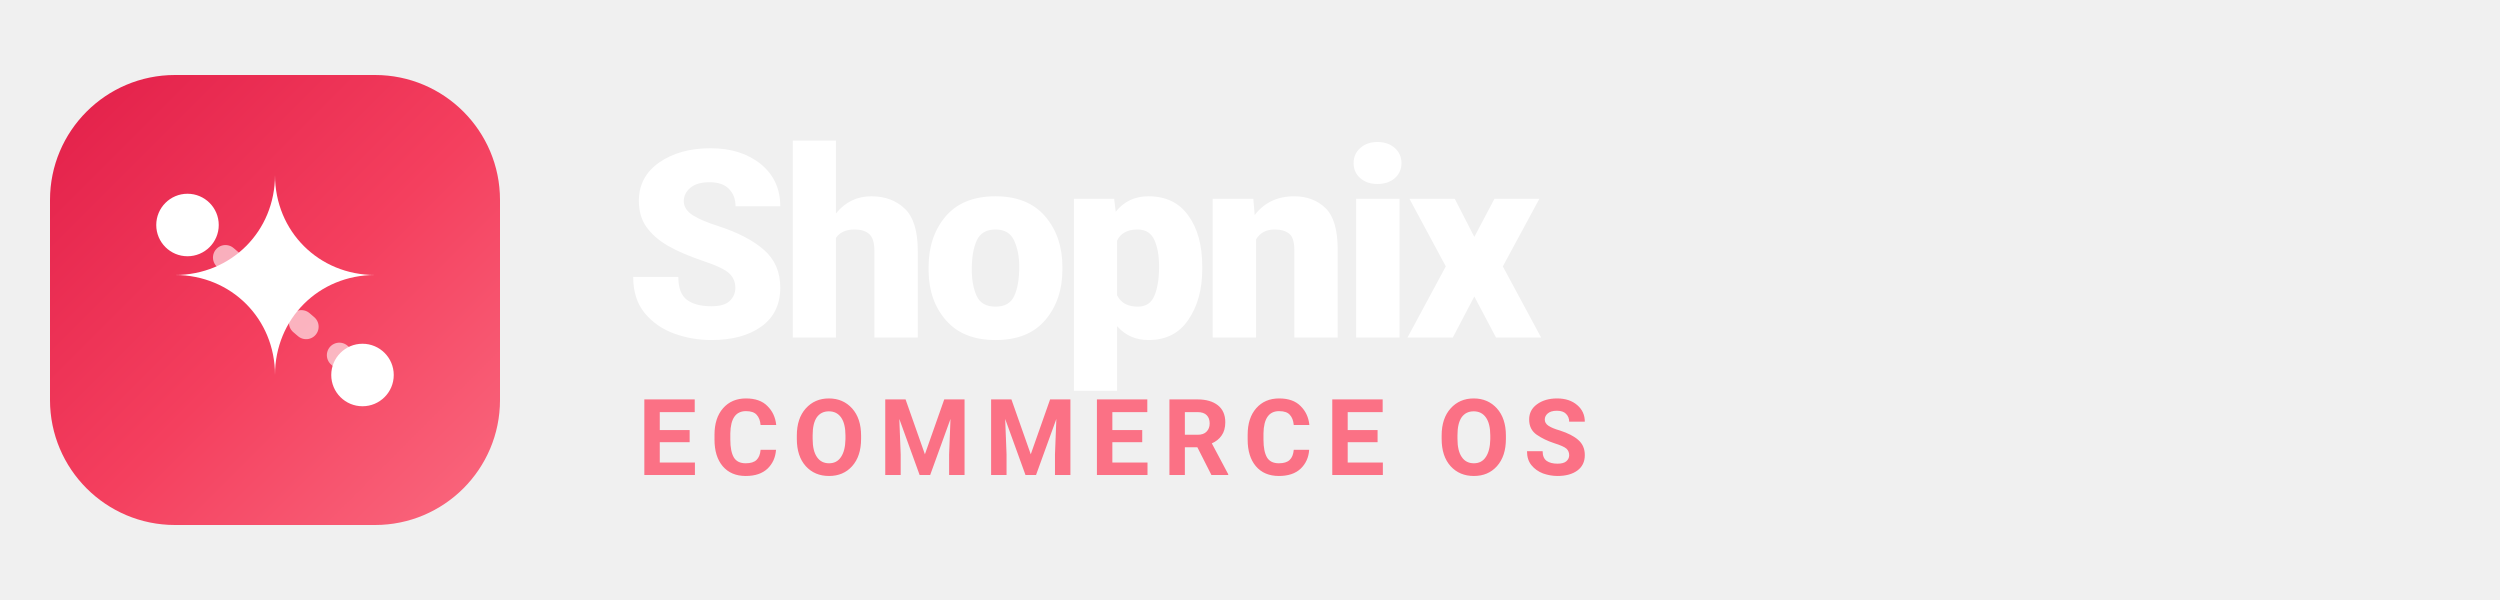
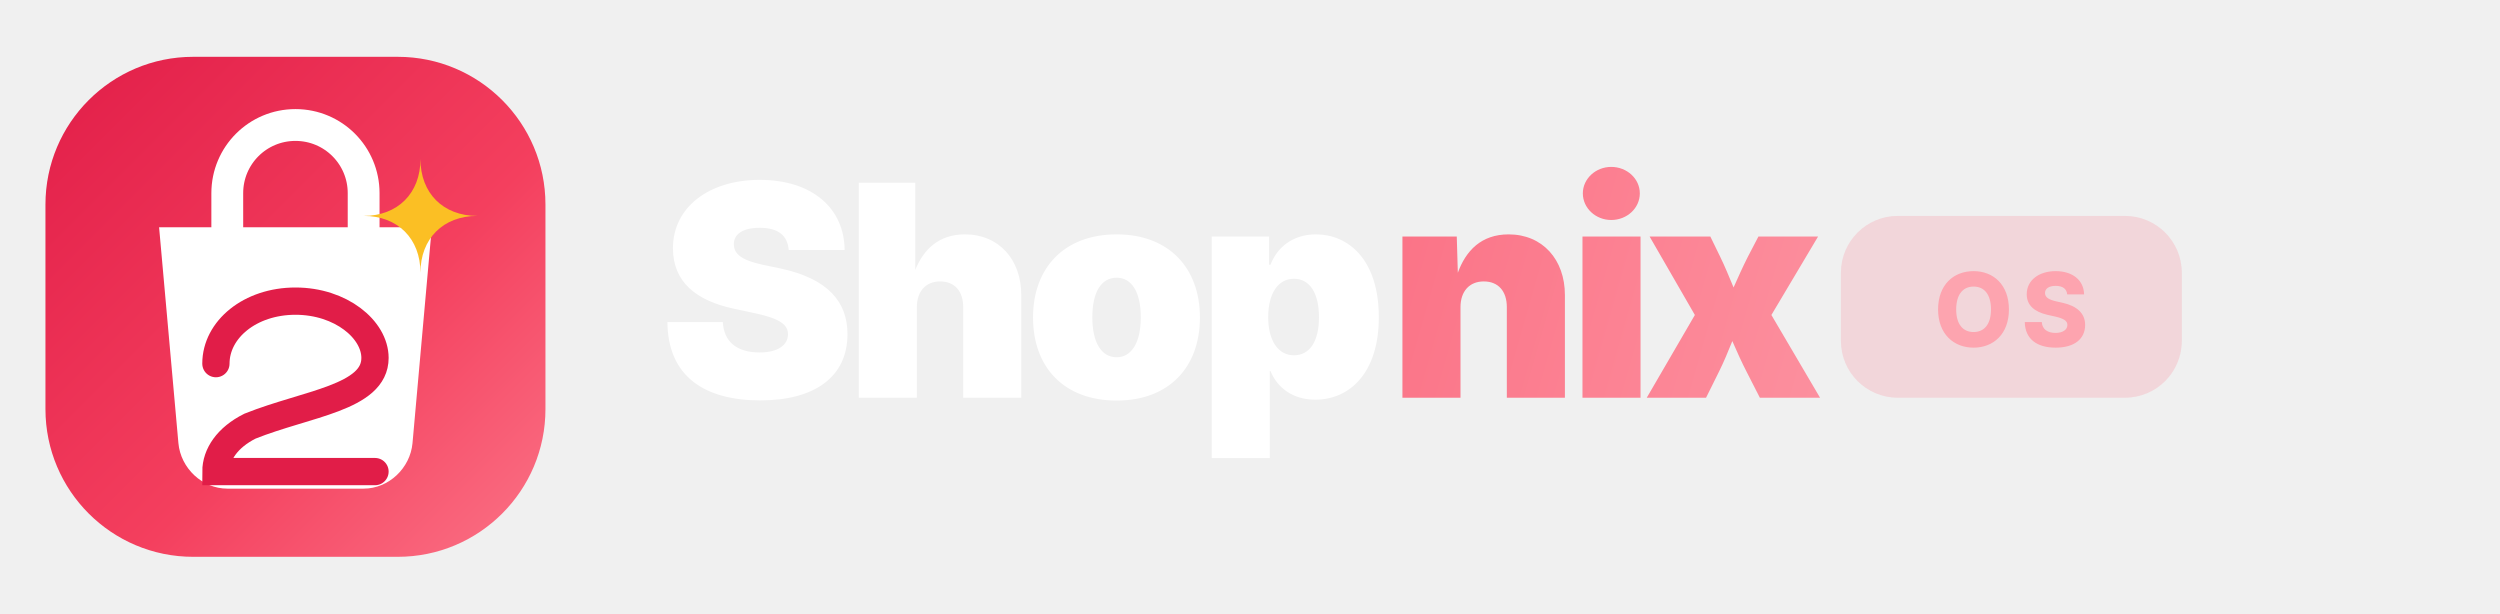
- <svg xmlns="http://www.w3.org/2000/svg" viewBox="0 0 200 48" fill="none">
+ <svg xmlns="http://www.w3.org/2000/svg" viewBox="0 0 220 54" fill="none">
  <defs>
-     <linearGradient id="shopnix-dark-grad" x1="4" y1="4" x2="44" y2="44" gradientUnits="userSpaceOnUse">
+     <linearGradient id="dark-icon-bg" x1="4" y1="4" x2="48" y2="48" gradientUnits="userSpaceOnUse">
      <stop offset="0%" stop-color="#E11D48" />
-       <stop offset="50%" stop-color="#F43F5E" />
+       <stop offset="60%" stop-color="#F43F5E" />
      <stop offset="100%" stop-color="#FB7185" />
    </linearGradient>
+     <linearGradient id="dark-nix-grad" x1="120" y1="18" x2="190" y2="38" gradientUnits="userSpaceOnUse">
+       <stop offset="0%" stop-color="#FB7185" />
+       <stop offset="100%" stop-color="#FDA4AF" />
+     </linearGradient>
  </defs>
-   <rect x="4" y="6" width="36" height="36" rx="10" fill="url(#shopnix-dark-grad)" />
-   <circle cx="15" cy="18" r="2.5" fill="#FFFFFF" />
-   <circle cx="29" cy="30" r="2.5" fill="#FFFFFF" />
-   <path d="M15 18L29 30" stroke="#FFFFFF" stroke-width="2" stroke-linecap="round" stroke-dasharray="0.5 3.5" stroke-opacity="0.6" />
-   <path d="M22 14C22 18.5 18.5 22 14 22C18.5 22 22 25.5 22 30C22 25.5 25.5 22 30 22C25.5 22 22 18.5 22 14Z" fill="#FFFFFF" />
-   <text x="50" y="27" font-family="-apple-system, BlinkMacSystemFont, 'Segoe UI', Roboto, 'Plus Jakarta Sans', sans-serif" font-size="21" font-weight="800" letter-spacing="-0.03em" fill="#FFFFFF">
-     Shopnix
+   <rect x="4" y="5" width="44" height="44" rx="13" fill="url(#dark-icon-bg)" />
+   <path d="M20 20V17C20 13.68 22.68 11 26 11C29.32 11 32 13.68 32 17V20" stroke="#FFFFFF" stroke-width="2.8" stroke-linecap="round" fill="none" />
+   <path d="M14 20H38L36.3 39C36.1 41.2 34.2 43 32 43H20C17.8 43 15.9 41.2 15.7 39L14 20Z" fill="#FFFFFF" />
+   <path d="M19 32C19 29 22 26.5 26 26.5C30 26.5 33 29 33 31.5C33 35 27 35.5 22 37.5C20 38.5 19 40 19 41.5H33" stroke="#E11D48" stroke-width="2.4" stroke-linecap="round" />
+   <path d="M37 14C37 17 35 19 32 19C35 19 37 21 37 24C37 21 39 19 42 19C39 19 37 17 37 14Z" fill="#FBBF24" />
+   <text x="58" y="35" font-family="-apple-system, BlinkMacSystemFont, 'Plus Jakarta Sans', sans-serif" font-size="26" font-weight="900" letter-spacing="-0.04em" fill="#FFFFFF">
+     Shop<tspan fill="url(#dark-nix-grad)">nix</tspan>
  </text>
-   <text x="51" y="38" font-family="-apple-system, BlinkMacSystemFont, 'Segoe UI', Roboto, sans-serif" font-size="8.5" font-weight="700" letter-spacing="0.12em" fill="#FB7185">
-     ECOMMERCE OS
-   </text>
+   <rect x="162" y="19" width="30" height="16" rx="5" fill="#FB7185" fill-opacity="0.2" />
+   <text x="177" y="30.5" font-family="-apple-system, BlinkMacSystemFont, sans-serif" font-size="9" font-weight="800" letter-spacing="0.08em" fill="#FDA4AF" text-anchor="middle">OS</text>
</svg>
